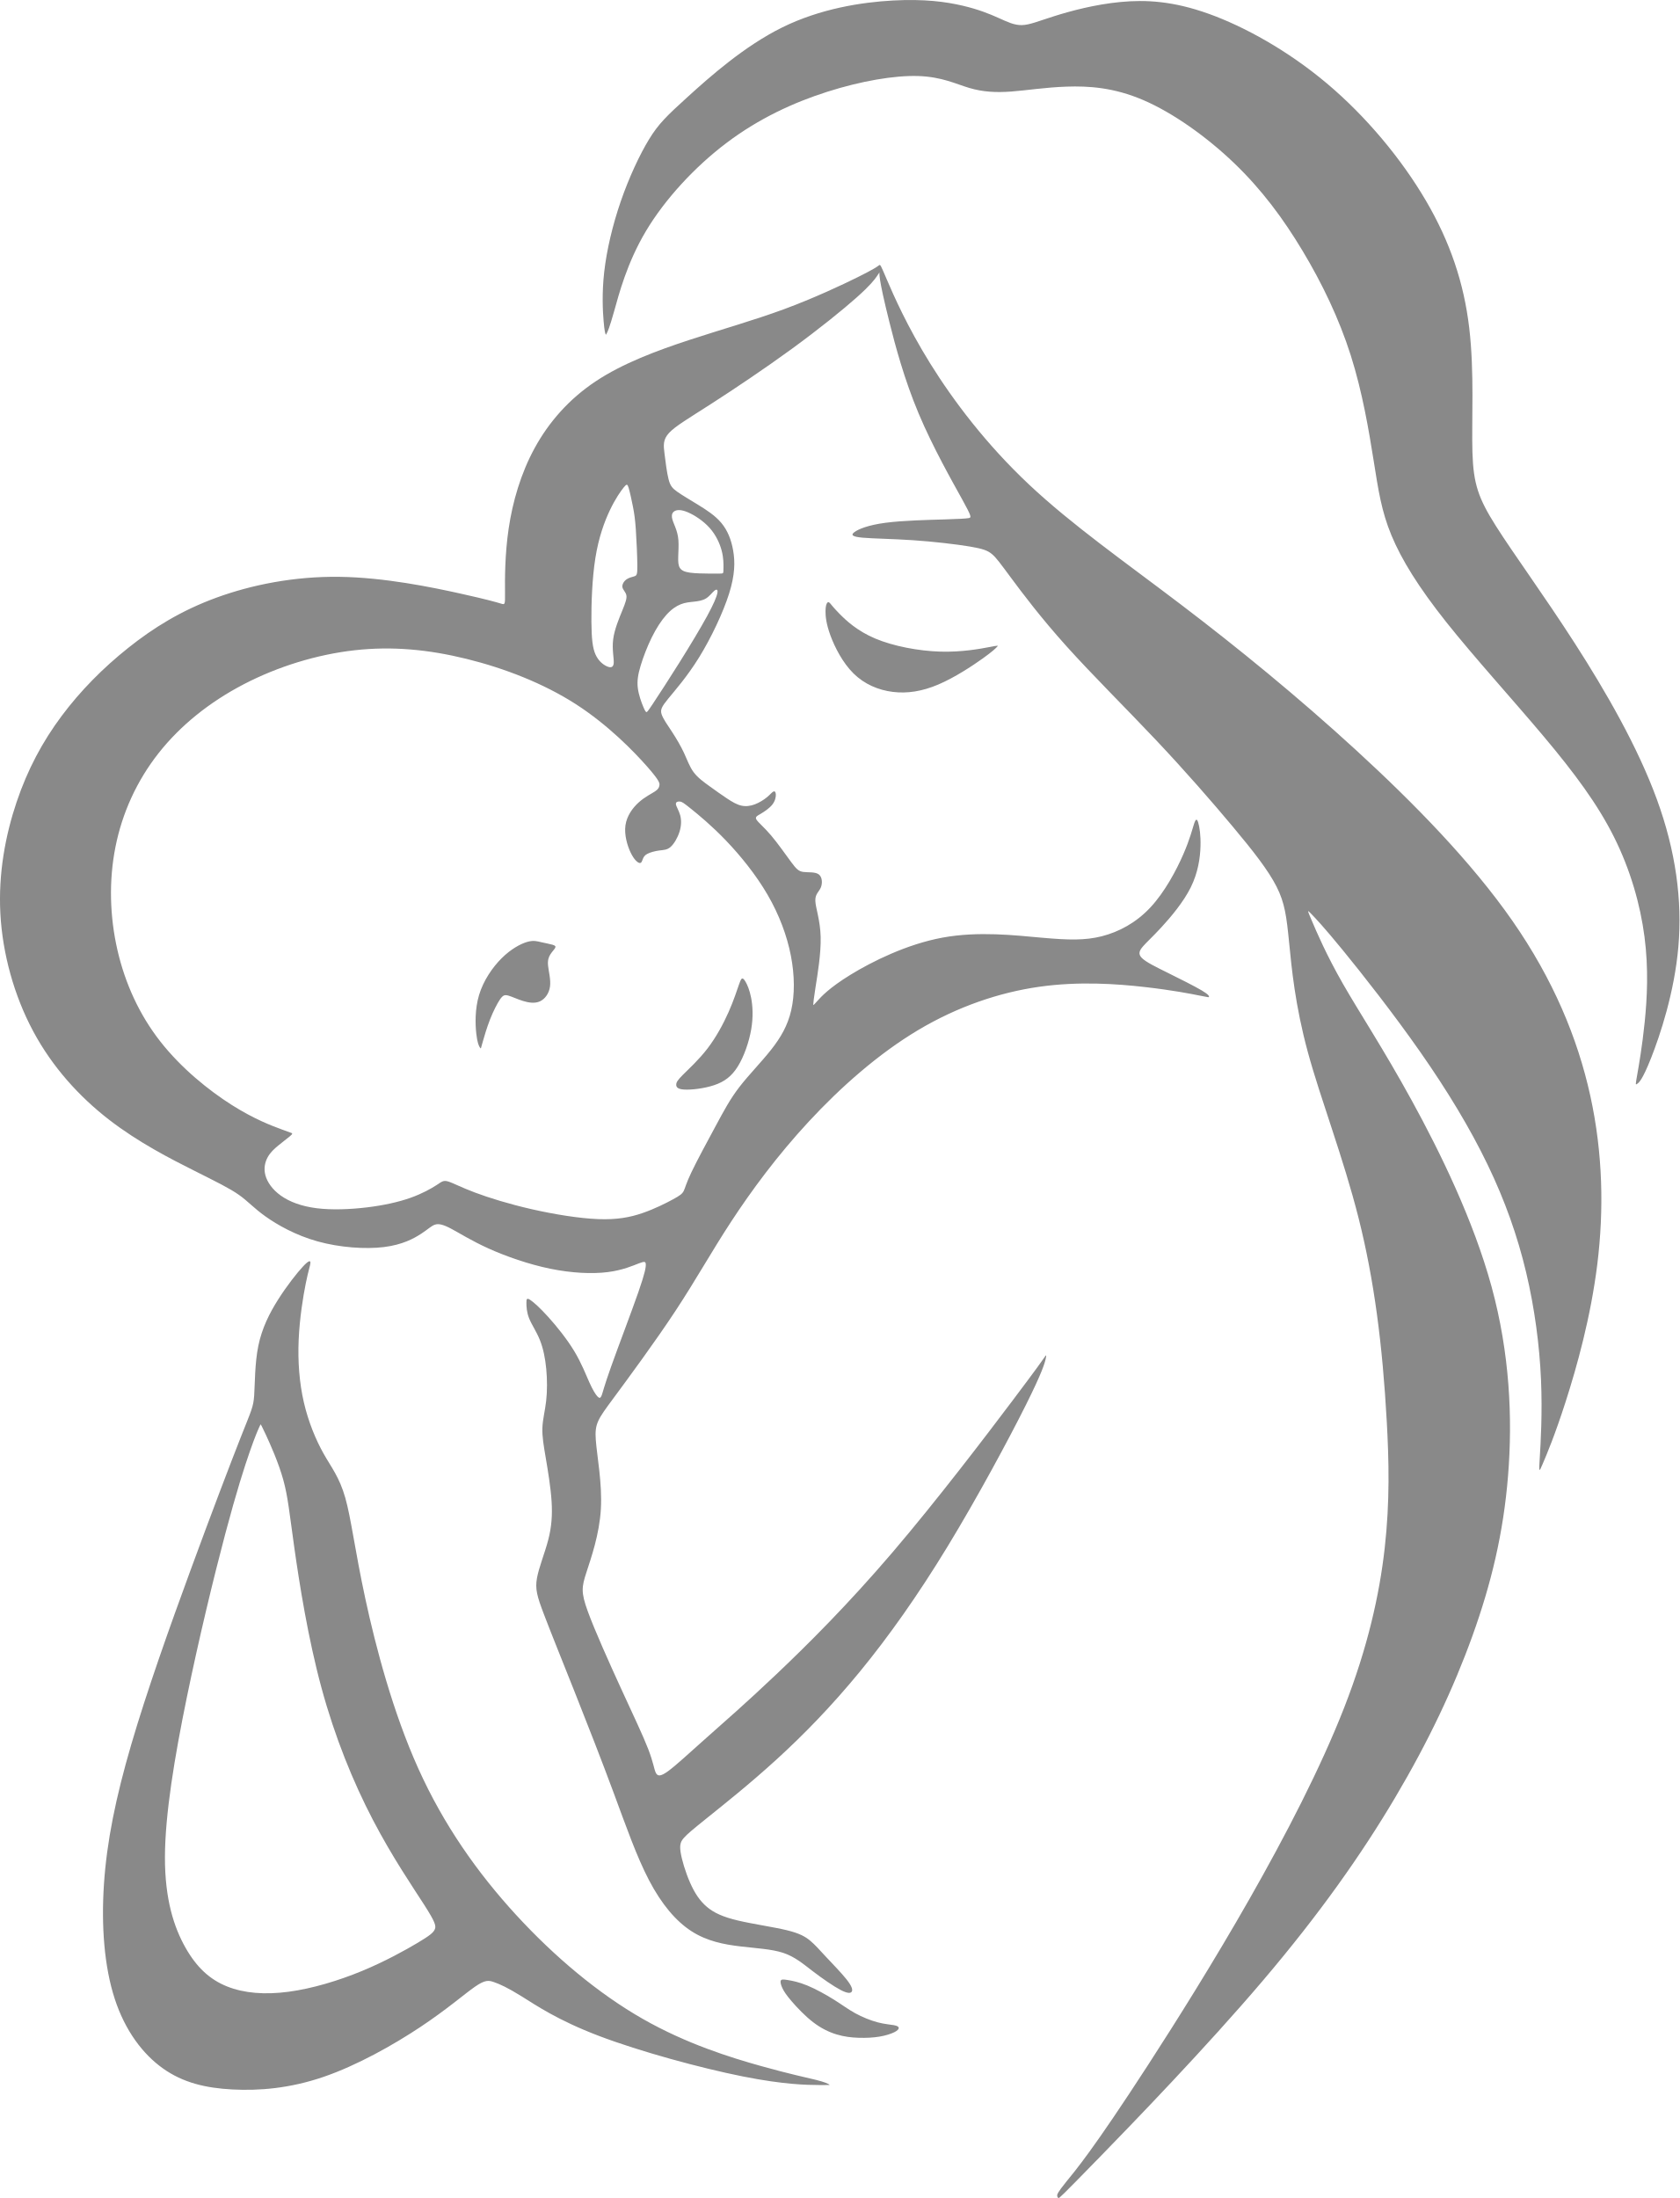
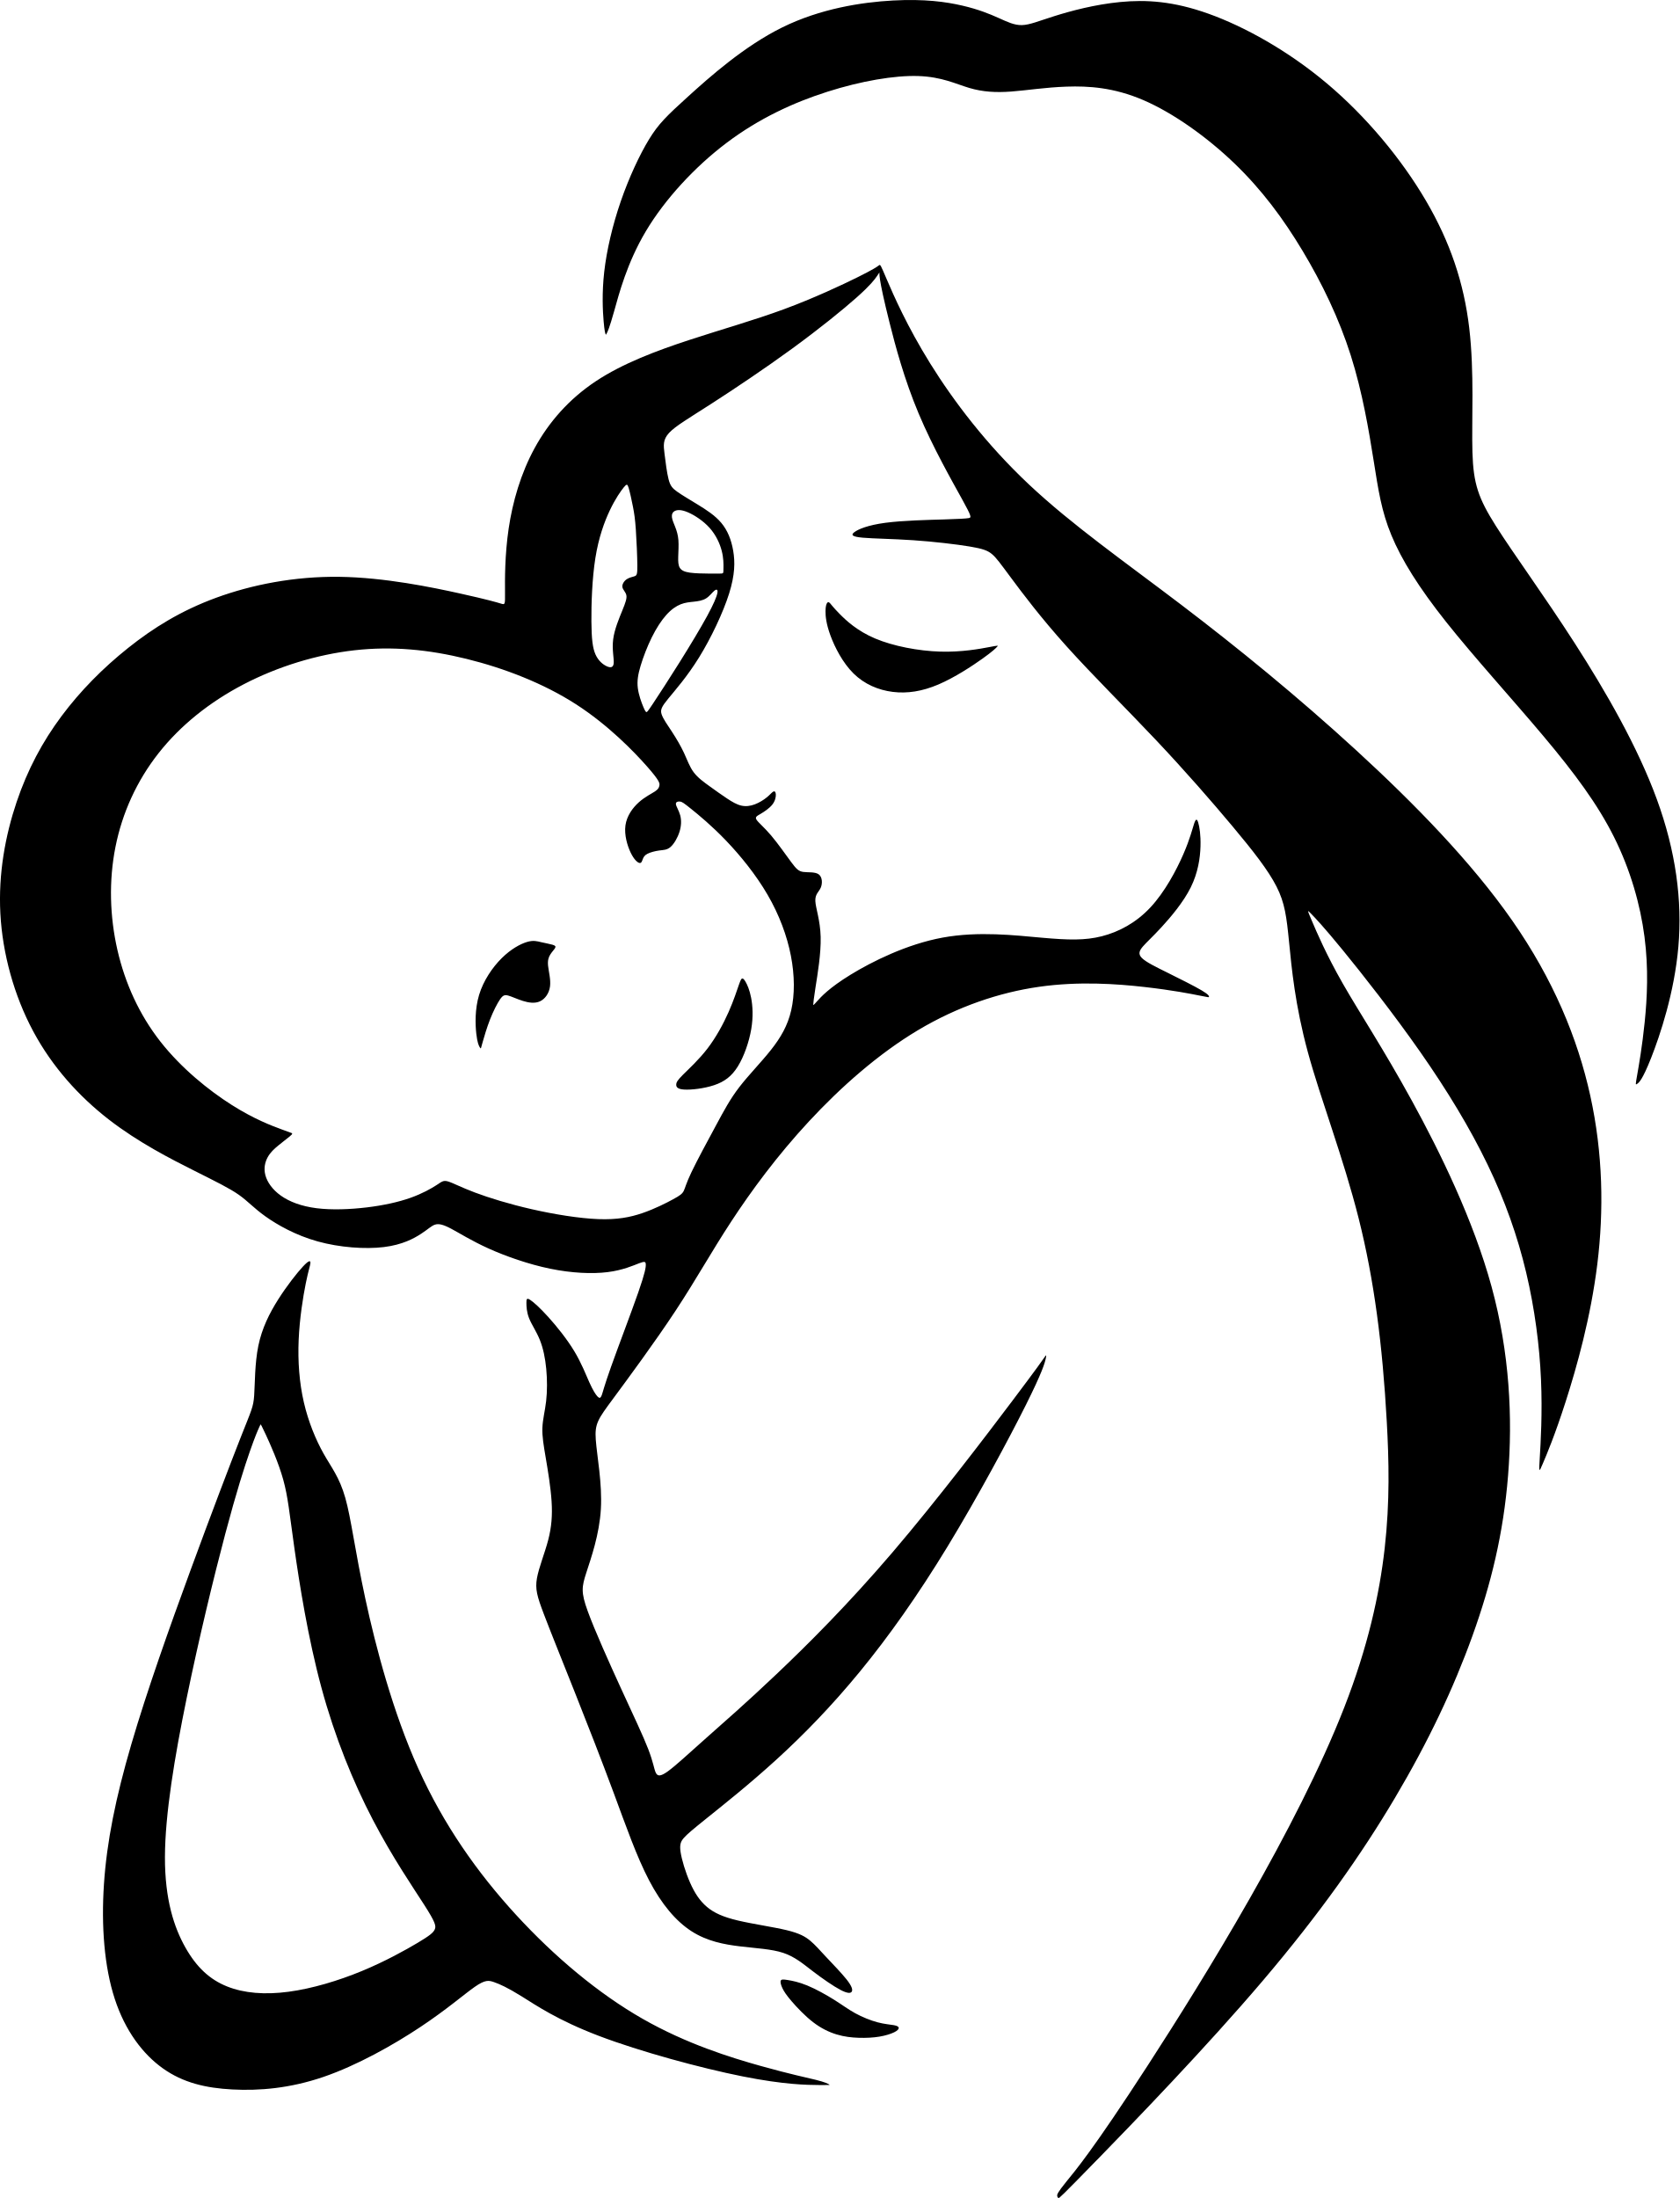
<svg xmlns="http://www.w3.org/2000/svg" xml:space="preserve" width="58.975mm" height="77.175mm" version="1.1" style="shape-rendering:geometricPrecision; text-rendering:geometricPrecision; image-rendering:optimizeQuality; fill-rule:evenodd; clip-rule:evenodd" viewBox="0 0 3297.67 4315.3">
  <defs>
    <style type="text/css">
-    
-     .fil0 {fill:#898989}
-    
+ 
  </style>
  </defs>
  <g id="Слой_x0020_1">
    <path class="fil0" d="M2154.15 4240.37c71.97,-73.9 213.84,-220.48 325.68,-352.05 111.84,-131.57 193.67,-248.12 259.31,-358.79 65.63,-110.67 115.08,-215.45 151.87,-317.59 36.79,-102.13 60.93,-201.61 70.05,-314.93 9.13,-113.32 3.24,-240.47 -32.38,-370.86 -35.61,-130.39 -100.96,-264.02 -156.88,-365.86 -55.92,-101.83 -102.43,-171.89 -135.09,-229.02 -32.66,-57.12 -51.47,-101.33 -60.87,-123.43 -9.41,-22.1 -9.41,-22.1 -1.48,-13.91 7.93,8.19 23.8,24.58 62.26,71.58 38.46,47 99.51,124.63 152.29,200.17 52.78,75.54 97.29,148.98 131.78,220.42 34.5,71.44 58.98,140.88 75.89,212.1 16.91,71.22 26.26,144.22 29.15,210.09 2.9,65.88 -0.67,124.63 -2.44,154.01 -1.78,29.38 -1.78,29.38 6.01,11.13 7.79,-18.25 23.37,-54.75 44.96,-121.96 21.59,-67.21 49.18,-165.14 62.09,-269.96 12.91,-104.83 11.13,-216.55 -13.8,-330.06 -24.93,-113.5 -73,-228.79 -153.12,-343.85 -80.12,-115.06 -192.3,-229.9 -307.14,-335.17 -114.84,-105.27 -232.35,-200.97 -342.96,-285.1 -110.61,-84.13 -214.32,-156.68 -298.45,-235.69 -84.13,-79.01 -148.67,-164.47 -194.22,-237.71 -45.55,-73.24 -72.13,-134.27 -85.22,-164.77 -13.1,-30.51 -12.7,-30.51 -15.99,-28 -3.29,2.52 -10.26,7.55 -41.42,23.03 -31.16,15.48 -86.51,41.42 -145.34,63.1 -58.83,21.67 -121.15,39.09 -185.4,60.18 -64.25,21.1 -130.44,45.87 -183.27,80.89 -52.84,35.03 -92.31,80.32 -119.98,130.83 -27.68,50.51 -43.55,106.25 -51.29,158.5 -7.74,52.25 -7.35,101.02 -7.16,125.41 0.2,24.39 0.2,24.39 -8.12,21.87 -8.33,-2.52 -24.97,-7.55 -79.94,-19.74 -54.97,-12.19 -148.27,-31.55 -236.99,-32.77 -88.71,-1.21 -172.84,15.7 -242.06,41.07 -69.22,25.37 -123.52,59.2 -172.93,98.6 -49.41,39.39 -93.92,84.34 -130.87,133.98 -36.94,49.63 -66.32,103.94 -88.13,168.7 -21.81,64.77 -36.06,139.99 -31.83,218.78 4.23,78.79 26.93,161.13 64.54,231.24 37.61,70.11 90.14,127.98 148.45,173.16 58.31,45.18 122.41,77.67 167.14,100.15 44.73,22.48 70.11,34.94 88.14,47.63 18.03,12.68 28.71,25.59 52.08,42.28 23.37,16.69 59.42,37.17 102.59,49.18 43.18,12.02 93.47,15.58 129.98,11.13 36.5,-4.45 59.2,-16.91 73.45,-26.26 14.24,-9.35 20.02,-15.58 27.15,-17.81 7.12,-2.23 15.58,-0.44 31.6,8.01 16.03,8.46 39.62,23.59 73.67,38.95 34.05,15.35 78.56,30.93 120.85,39.61 42.29,8.68 82.35,10.46 112.62,6.68 30.27,-3.78 50.74,-13.13 61.87,-17.36 11.13,-4.23 12.91,-3.34 13.13,2.23 0.22,5.56 -1.12,15.8 -14.69,54.75 -13.58,38.95 -39.39,106.6 -53.42,146 -14.02,39.39 -16.24,50.52 -18.47,56.3 -2.23,5.79 -4.45,6.23 -8.24,2.23 -3.79,-4.01 -9.13,-12.46 -16.03,-27.82 -6.9,-15.35 -15.35,-37.61 -29.6,-61.21 -14.25,-23.59 -34.28,-48.51 -50.75,-66.76 -16.47,-18.25 -29.37,-29.83 -36.05,-34.05 -6.68,-4.23 -7.12,-1.11 -7.12,6.01 0,7.12 0.45,18.25 5.34,30.49 4.9,12.24 14.25,25.59 20.92,42.06 6.68,16.47 10.68,36.05 12.68,57.2 2,21.15 2,43.85 -0.22,63.21 -2.23,19.36 -6.68,35.38 -7.35,52.3 -0.67,16.91 2.45,34.72 6.68,59.65 4.23,24.93 9.57,56.97 11.35,84.57 1.78,27.59 0,50.74 -6.68,76.34 -6.68,25.6 -18.25,53.63 -22.04,74.78 -3.78,21.15 0.22,35.39 13.58,70.55 13.35,35.17 36.05,91.25 60.98,154.01 24.93,62.76 52.08,132.2 76.12,196.96 24.03,64.77 44.96,124.86 69.44,171.59 24.48,46.74 52.52,80.12 83.24,99.93 30.71,19.81 64.1,26.04 95.7,29.82 31.6,3.79 61.42,5.12 84.35,12.69 22.92,7.57 38.95,21.37 57.86,35.83 18.92,14.47 40.73,29.6 54.75,36.94 14.02,7.35 20.25,6.9 22.25,3.12 2,-3.79 -0.22,-10.91 -10.24,-23.6 -10.01,-12.68 -27.82,-30.93 -40.73,-44.73 -12.91,-13.8 -20.92,-23.14 -30.49,-31.16 -9.57,-8.01 -20.7,-14.69 -46.52,-20.92 -25.82,-6.23 -66.32,-12.02 -95.48,-18.92 -29.16,-6.89 -46.96,-14.91 -60.98,-26.71 -14.02,-11.79 -24.26,-27.38 -33.16,-47.63 -8.91,-20.25 -16.47,-45.18 -18.7,-60.53 -2.23,-15.35 0.89,-21.14 7.12,-28.04 6.23,-6.9 15.57,-14.91 46.07,-39.39 30.49,-24.48 82.12,-65.43 135.32,-113.95 53.19,-48.51 107.93,-104.6 163.8,-172.7 55.86,-68.11 112.83,-148.22 172.04,-245.48 59.2,-97.25 120.63,-211.65 153.56,-277.53 32.94,-65.87 37.39,-83.23 39.17,-91.47 1.78,-8.24 0.89,-7.35 -3.11,-1.56 -4.01,5.79 -11.13,16.47 -62.76,85.02 -51.64,68.55 -147.78,194.96 -235.24,297.33 -87.47,102.38 -166.26,180.72 -227.24,238.58 -60.98,57.87 -104.15,95.26 -138.43,125.75 -34.28,30.49 -59.65,54.08 -75,65.21 -15.36,11.13 -20.7,9.79 -24.04,2.67 -3.34,-7.12 -4.67,-20.03 -14.69,-46.06 -10.01,-26.04 -28.71,-65.21 -52.52,-117.07 -23.81,-51.86 -52.75,-116.4 -66.32,-153.79 -13.58,-37.39 -11.8,-47.63 -2.67,-75.89 9.13,-28.26 25.6,-74.55 28.49,-124.86 2.9,-50.3 -7.79,-104.6 -10.01,-135.98 -2.23,-31.38 4,-39.83 33.61,-79.9 29.6,-40.06 82.57,-111.73 123.3,-173.6 40.72,-61.87 69.21,-113.95 108.83,-174.48 39.61,-60.53 90.35,-129.53 152.67,-196.75 62.32,-67.21 136.21,-132.64 214.1,-179.16 77.89,-46.51 159.8,-74.11 237.92,-85.24 78.11,-11.13 152.45,-5.79 207.42,0.45 54.97,6.23 90.58,13.35 108.39,16.91 17.8,3.56 17.8,3.56 17.8,2.23 0,-1.34 0,-4.01 -14.24,-12.46 -14.25,-8.45 -42.73,-22.7 -66.55,-34.5 -23.81,-11.79 -42.95,-21.14 -50.97,-29.15 -8.01,-8.01 -4.9,-14.69 2.23,-22.93 7.12,-8.24 18.25,-18.03 36.28,-37.61 18.03,-19.59 42.95,-48.97 57.42,-78.12 14.47,-29.15 18.47,-58.09 19.14,-80.57 0.67,-22.48 -2.01,-38.5 -4.45,-46.52 -2.45,-8.01 -4.67,-8.01 -8.01,1.78 -3.34,9.79 -7.79,29.38 -21.37,60.53 -13.58,31.16 -36.28,73.89 -64.54,104.15 -28.27,30.27 -62.09,48.08 -95.25,56.54 -33.16,8.45 -65.66,7.57 -117.96,2.89 -52.3,-4.67 -124.41,-13.13 -194.74,-0.22 -70.33,12.91 -138.88,47.18 -180.94,73 -42.06,25.82 -57.64,43.18 -65.43,51.86 -7.79,8.68 -7.79,8.68 -7.57,5.56 0.22,-3.11 0.67,-9.34 4.45,-33.38 3.79,-24.04 10.91,-65.87 10.01,-98.59 -0.89,-32.72 -9.79,-56.31 -10.43,-70.16 -0.64,-13.85 6.97,-17.96 10.6,-26.27 3.62,-8.31 3.25,-20.82 -3.92,-26.15 -7.18,-5.33 -21.16,-3.49 -30.36,-4.78 -9.2,-1.29 -13.61,-5.7 -23.73,-19.32 -10.12,-13.62 -25.94,-36.42 -39.55,-52.43 -13.62,-16.01 -25.02,-25.2 -28.52,-30.73 -3.49,-5.51 0.92,-7.36 8.1,-11.59 7.17,-4.23 17.11,-10.85 22.81,-18.02 5.7,-7.18 7.17,-14.9 6.99,-19.87 -0.18,-4.97 -2.02,-7.17 -4.79,-5.88 -2.76,1.29 -6.44,6.07 -12.69,11.22 -6.26,5.15 -15.09,10.67 -23.92,13.98 -8.83,3.31 -17.66,4.42 -26.49,2.39 -8.83,-2.02 -17.66,-7.17 -27.96,-13.98 -10.31,-6.8 -22.08,-15.27 -33.85,-23.73 -11.77,-8.46 -23.55,-16.93 -31.64,-27.78 -8.1,-10.85 -12.51,-24.09 -18.95,-37.89 -6.44,-13.79 -14.9,-28.15 -23.55,-41.39 -8.65,-13.25 -17.48,-25.39 -20.42,-34.41 -2.95,-9.01 0,-14.9 13.25,-31.09 13.24,-16.19 36.79,-42.68 60.34,-80.76 23.55,-38.08 47.09,-87.75 58.87,-125.09 11.77,-37.35 11.77,-62.36 8.1,-84.07 -3.68,-21.71 -11.04,-40.11 -23.37,-54.83 -12.32,-14.72 -29.62,-25.75 -45.81,-35.69 -16.19,-9.94 -31.27,-18.77 -40.84,-25.57 -9.57,-6.8 -13.62,-11.59 -16.93,-24.47 -3.31,-12.87 -5.88,-33.85 -7.91,-50.03 -2.02,-16.19 -3.49,-27.59 9.01,-41.03 12.51,-13.43 39,-28.88 82.78,-57.03 43.78,-28.15 104.85,-68.98 158.57,-108.17 53.72,-39.19 100.07,-76.71 127.12,-100.81 27.04,-24.1 34.77,-34.77 39.19,-41.03 4.41,-6.25 5.51,-8.09 5.53,-8.17 0.02,-0.08 -1.05,1.59 0.97,14.84 2.02,13.25 7.14,38.06 18.53,83.58 11.39,45.52 29.05,111.75 57.2,178.71 28.14,66.96 66.78,134.66 85.73,169.06 18.95,34.41 18.21,35.51 12.32,36.42 -5.89,0.92 -16.93,1.66 -47.65,2.58 -30.72,0.92 -81.13,2.02 -115.71,6.62 -34.58,4.6 -53.35,12.69 -60.89,18.4 -7.54,5.7 -3.87,9.02 16.74,10.85 20.61,1.84 58.13,2.21 98.79,4.97 40.65,2.76 84.44,7.91 110.93,12.32 26.49,4.42 35.69,8.1 43.97,15.09 8.28,6.99 15.64,17.29 37.35,46.54 21.71,29.25 57.76,77.45 108.72,134.11 50.96,56.67 116.82,121.79 175.5,183.96 58.68,62.18 110.19,121.42 150.67,169.79 40.47,48.38 69.9,85.91 86.28,118.11 16.37,32.2 19.68,59.05 24.65,109.09 4.97,50.04 11.59,123.26 36.95,216.35 25.35,93.08 69.44,206.05 99.74,326.33 30.3,120.29 46.79,247.9 55.14,398.77 8.35,150.87 8.54,325 -83.38,560.83 -91.93,235.83 -275.97,533.35 -385.15,701.94 -109.19,168.59 -143.51,208.25 -160.92,229.74 -17.4,21.49 -17.88,24.83 -17.64,27.32 0.23,2.5 1.19,4.16 2.7,4.38 1.51,0.22 3.58,-1.02 75.56,-74.92zm-948.32 -3629.28c9.48,-33.7 25.1,-94.64 62.26,-157.09 37.16,-62.44 95.88,-126.36 159.06,-173.93 63.19,-47.57 130.82,-78.79 197.35,-99.98 66.52,-21.18 131.93,-32.33 178.39,-30.84 46.46,1.49 73.95,15.61 100.35,23.41 26.39,7.81 51.66,9.29 82.14,7.06 30.47,-2.23 66.15,-8.17 108.9,-9.66 42.74,-1.49 92.54,1.49 150.52,26.39 57.98,24.9 124.13,71.73 178.39,123.76 54.26,52.04 96.63,109.27 134.53,172.45 37.91,63.18 71.36,132.31 94.4,204.78 23.04,72.47 35.68,148.29 44.97,206.64 9.29,58.35 15.24,99.23 34.94,146.8 19.7,47.57 53.15,101.83 107.78,170.59 54.64,68.75 130.45,152 191.03,224.11 60.58,72.1 105.92,133.05 138.26,197.72 32.33,64.67 51.66,133.05 59.84,195.86 8.17,62.81 5.21,120.05 0.37,167.61 -4.83,47.57 -11.52,85.48 -14.86,104.43 -3.34,18.96 -3.34,18.96 0,16.72 3.34,-2.23 10.03,-6.69 27.5,-50.91 17.47,-44.23 45.72,-128.22 53.52,-218.54 7.8,-90.31 -4.84,-186.94 -42.37,-289.52 -37.54,-102.58 -99.98,-211.1 -160.93,-305.87 -60.95,-94.77 -120.42,-175.79 -154.98,-230.42 -34.57,-54.64 -44.23,-82.88 -46.09,-144.58 -1.86,-61.69 4.09,-156.83 -6.32,-244.55 -10.41,-87.71 -37.17,-167.99 -85.11,-249.75 -47.94,-81.76 -117.07,-165.01 -194.37,-230.05 -77.31,-65.04 -162.79,-111.87 -232.29,-136.77 -69.5,-24.9 -123.02,-27.87 -173.19,-23.04 -50.17,4.83 -97,17.47 -128.96,27.5 -31.96,10.04 -49.06,17.47 -64.29,17.84 -15.24,0.37 -28.62,-6.31 -46.09,-14.12 -17.47,-7.81 -39.02,-16.73 -70.99,-24.16 -31.96,-7.43 -74.33,-13.38 -136.02,-10.03 -61.7,3.34 -142.71,15.98 -217.42,52.77 -74.7,36.79 -143.09,97.74 -185.21,135.93 -42.12,38.19 -57.97,53.62 -76.39,83.75 -18.42,30.13 -39.4,74.96 -55.61,121.95 -16.22,46.99 -27.67,96.14 -32.45,138.26 -4.78,42.12 -2.87,77.2 -1.21,96.7 1.66,19.5 3.05,23.41 3.75,25.37 0.7,1.96 0.7,1.96 2.38,-1.26 1.68,-3.22 5.04,-9.65 14.52,-43.33zm442.55 593.96c12.57,12.8 34.42,33.49 70.02,48.52 35.6,15.04 84.94,24.44 127.59,25.73 42.64,1.29 78.59,-5.52 96.57,-8.93 17.97,-3.41 17.97,-3.41 15.15,-0.47 -2.82,2.94 -8.45,8.81 -28.55,23.14 -20.09,14.34 -54.63,37.13 -86.59,50.76 -31.96,13.63 -61.32,18.09 -89.64,14.57 -28.32,-3.52 -55.57,-15.04 -76.95,-36.07 -21.38,-21.03 -36.89,-51.58 -45.35,-74.49 -8.46,-22.91 -9.87,-38.18 -9.75,-48.05 0.12,-9.87 1.77,-14.33 3.41,-16.33 1.64,-2 3.29,-1.53 5.75,1.17 2.47,2.71 5.75,7.64 18.33,20.44zm-46.14 2878.38c-18.2,-4.57 -49.68,-10.87 -108.7,-27.39 -59.03,-16.53 -145.59,-43.28 -231.9,-92.6 -86.3,-49.32 -172.34,-121.19 -248.42,-204.09 -76.07,-82.89 -142.18,-176.8 -192.02,-287.5 -49.84,-110.7 -83.42,-238.19 -103.88,-333.15 -20.47,-94.96 -27.81,-157.4 -39.35,-198.06 -11.55,-40.66 -27.29,-59.55 -42.5,-86.57 -15.21,-27.01 -29.9,-62.17 -38.82,-100.73 -8.92,-38.56 -12.07,-80.53 -10.23,-122.76 1.83,-42.24 8.66,-84.74 13.91,-110.7 5.24,-25.97 8.91,-35.42 9.18,-40.4 0.26,-4.98 -2.88,-5.51 -14.43,6.82 -11.54,12.33 -31.48,37.51 -48.79,64.79 -17.32,27.29 -32.01,56.67 -39.09,91.29 -7.08,34.63 -6.56,74.5 -8.13,97.32 -1.58,22.82 -5.25,28.6 -25.97,81.06 -20.72,52.47 -58.5,151.63 -99.46,263.25 -40.96,111.62 -85.12,235.7 -115.86,340.76 -30.75,105.06 -48.1,191.1 -53.65,274.01 -5.55,82.92 0.69,162.71 21.16,225.5 20.47,62.8 55.16,108.59 94.71,136.69 39.55,28.1 83.96,38.51 136.35,41.28 52.38,2.77 112.75,-2.08 178.66,-24.63 65.92,-22.55 137.39,-62.79 190.12,-97.84 52.73,-35.04 86.73,-64.87 107.2,-79.09 20.47,-14.23 27.4,-12.84 38.16,-9.02 10.75,3.82 25.32,10.06 53.77,27.76 28.44,17.69 70.77,46.84 151.62,77.61 80.85,30.78 200.24,63.2 282.39,79.58 82.15,16.39 127.07,16.74 149.53,16.91 22.46,0.18 22.46,0.18 20.01,-1.25 -2.45,-1.42 -7.36,-4.27 -25.56,-8.83zm-1080 -1266.13c8.53,18.44 24.5,54.02 33.85,87.55 9.35,33.53 12.09,65.01 21.9,134.36 9.81,69.35 26.69,176.57 53.15,274.2 26.46,97.64 62.5,185.69 101.05,259.6 38.55,73.91 79.61,133.67 101.06,167.21 21.44,33.53 23.27,40.84 20.53,47.45 -2.74,6.61 -10.04,12.55 -33.76,26.69 -23.73,14.14 -63.87,36.5 -109.72,55.44 -45.85,18.93 -97.41,34.44 -143.72,40.61 -46.31,6.16 -87.37,2.96 -120.9,-10.5 -33.53,-13.46 -59.54,-37.18 -81.67,-76.42 -22.13,-39.24 -40.38,-93.98 -40.15,-177.7 0.23,-83.72 18.93,-196.41 42.89,-312.98 23.95,-116.56 53.15,-237.01 75.5,-321.19 22.36,-84.17 37.87,-132.08 48.28,-161.92 10.41,-29.84 15.71,-41.61 18.36,-47.5 2.65,-5.89 2.65,-5.89 3.19,-5.24 0.54,0.64 1.63,1.92 10.15,20.35zm1024.46 1070.08c8.5,1.36 21.66,3.85 38.45,10.78 16.78,6.92 37.19,18.26 53.07,28.24 15.87,9.98 27.22,18.6 41.05,26.2 13.83,7.6 30.17,14.17 43.89,17.8 13.72,3.63 24.84,4.31 31.75,5.56 6.92,1.25 9.64,3.06 9.75,5.44 0.11,2.38 -2.38,5.33 -8.84,8.5 -6.47,3.18 -16.9,6.58 -29.15,8.62 -12.25,2.04 -26.31,2.72 -40.49,2.27 -14.17,-0.45 -28.46,-2.05 -43.43,-6.58 -14.97,-4.53 -30.63,-12.02 -46.38,-24.16 -15.77,-12.13 -31.64,-28.92 -41.97,-40.94 -10.32,-12.02 -15.08,-19.28 -18.14,-25.74 -3.06,-6.46 -4.42,-12.14 -3.18,-14.86 1.25,-2.72 5.11,-2.49 13.61,-1.14zm-264.15 -2506.66c11.01,-16.56 31.91,-48.68 52.37,-81.39 20.47,-32.71 40.49,-65.99 53.44,-89.72 12.94,-23.73 18.8,-37.91 20.19,-45.3 1.39,-7.39 -1.69,-8.01 -5.85,-4.62 -4.16,3.39 -9.4,10.79 -16.33,15.1 -6.93,4.32 -15.56,5.55 -24.04,6.48 -8.47,0.92 -16.8,1.54 -25.73,5.08 -8.94,3.55 -18.49,10.01 -28.2,20.8 -9.71,10.79 -19.57,25.89 -28.51,43.92 -8.94,18.03 -16.95,38.98 -22.04,55.93 -5.08,16.95 -7.24,29.89 -5.51,43.81 1.73,13.92 7.34,28.81 10.82,37.04 3.47,8.24 4.81,9.81 6.04,10.11 1.23,0.3 2.35,-0.68 13.36,-17.24zm137.97 -266.17c0.09,-6.91 0.27,-18.89 -3.46,-33.25 -3.72,-14.35 -11.35,-31.07 -23.8,-44.97 -12.45,-13.9 -29.71,-24.98 -42.33,-30.43 -12.63,-5.45 -20.62,-5.27 -25.53,-2.91 -4.91,2.36 -6.73,6.9 -6.09,12.44 0.64,5.54 3.72,12.08 6.54,19.35 2.82,7.27 5.36,15.26 6.18,25.53 0.82,10.27 -0.09,22.8 -0.36,32.61 -0.27,9.81 0.09,16.9 3.18,21.89 3.09,5 8.9,7.91 19.71,9.45 10.81,1.54 26.62,1.73 36.61,1.82 9.99,0.09 14.17,0.09 17.62,0.09 3.45,0 6.18,0 7.99,-0.18 1.82,-0.18 2.73,-0.54 3.18,-1.64 0.45,-1.08 0.45,-2.9 0.55,-9.81zm-215.49 187.22c0.67,-9.11 -3.62,-26.8 -1.07,-46.63 2.54,-19.83 11.93,-41.8 18.09,-56.94 6.16,-15.14 9.11,-23.45 7.77,-29.74 -1.34,-6.3 -6.97,-10.59 -7.77,-15.95 -0.81,-5.36 3.22,-11.79 8.58,-15.41 5.36,-3.62 12.06,-4.42 15.94,-6.03 3.89,-1.6 4.96,-4.02 4.83,-21.17 -0.13,-17.15 -1.48,-49.04 -2.95,-70.21 -1.48,-21.17 -3.08,-31.63 -5.63,-44.76 -2.55,-13.13 -6.03,-28.94 -8.45,-36.98 -2.41,-8.04 -3.75,-8.3 -9.65,-1.07 -5.89,7.24 -16.34,21.98 -27.2,44.75 -10.85,22.78 -22.11,53.6 -28.54,94.06 -6.43,40.47 -8.04,90.57 -7.77,124.61 0.27,34.03 2.41,51.99 8.04,64.58 5.63,12.59 14.74,19.83 22.11,23.18 7.37,3.35 12.99,2.82 13.67,-6.3zm-652.75 915.25c-18.17,-6.68 -53.16,-19.7 -97.72,-47.99 -44.56,-28.28 -98.68,-71.82 -139.78,-124.31 -41.1,-52.49 -69.17,-113.93 -84.23,-179.65 -15.05,-65.72 -17.09,-135.71 -3.86,-202.24 13.22,-66.53 41.71,-129.6 84.64,-184.13 42.93,-54.53 100.3,-100.51 167.24,-135.3 66.94,-34.8 143.44,-58.39 217.5,-66.74 74.06,-8.34 145.68,-1.42 219.94,16.89 74.26,18.31 151.17,48.02 214.94,89.11 63.77,41.1 114.39,93.59 139.56,122.15 25.17,28.56 24.9,33.19 24.22,37.13 -0.68,3.95 -1.77,7.21 -8.71,11.84 -6.94,4.62 -19.73,10.61 -31.85,21.5 -12.11,10.89 -23.54,26.68 -26.12,45.19 -2.59,18.51 3.67,39.74 10.2,53.35 6.53,13.61 13.34,19.6 17.28,20.41 3.95,0.82 5.03,-3.54 6.53,-7.49 1.5,-3.95 3.41,-7.48 9.12,-10.48 5.71,-2.99 15.24,-5.45 23.41,-6.53 8.17,-1.09 14.97,-0.82 21.91,-6.8 6.94,-5.99 14.02,-18.24 17.69,-29.94 3.67,-11.7 3.95,-22.86 1.36,-32.39 -2.59,-9.52 -8.04,-17.42 -8.44,-21.91 -0.41,-4.49 4.22,-5.58 8.17,-5.04 3.94,0.55 7.21,2.72 21.77,14.43 14.56,11.7 40.42,32.93 68.59,62.34 28.17,29.4 58.66,66.95 81.52,106.29 22.86,39.34 38.11,80.44 45.73,119.63 7.62,39.2 7.62,76.49 0.69,106.92 -6.93,30.44 -20.8,54.01 -39.97,78.22 -19.17,24.21 -43.65,49.04 -61.83,72.62 -18.18,23.58 -30.06,45.9 -46.25,75.96 -16.2,30.05 -36.72,67.85 -47.7,90.89 -10.98,23.04 -12.42,31.32 -15.3,37.08 -2.88,5.76 -7.2,9 -20.7,16.38 -13.5,7.38 -36.18,18.9 -60.3,27.18 -24.12,8.28 -49.68,13.31 -86.93,11.88 -37.26,-1.44 -86.22,-9.36 -130.49,-19.44 -44.27,-10.08 -83.87,-22.32 -111.59,-32.76 -27.72,-10.44 -43.56,-19.08 -52.91,-21.78 -9.36,-2.7 -12.25,0.54 -22.5,7.2 -10.26,6.66 -27.9,16.74 -51.3,25.02 -23.4,8.28 -52.56,14.76 -85.31,18.72 -32.76,3.96 -69.12,5.41 -98.99,1.63 -29.88,-3.78 -53.28,-12.78 -70.01,-24.66 -16.74,-11.88 -26.82,-26.64 -30.42,-40.14 -3.6,-13.5 -0.72,-25.74 4.5,-35.28 5.22,-9.54 12.78,-16.38 21.03,-23.17 8.25,-6.78 17.18,-13.52 21.86,-17.37 4.67,-3.85 5.08,-4.81 5.16,-5.5 0.07,-0.69 -0.21,-1.11 -1.02,-1.48 -0.81,-0.38 -2.15,-0.73 -20.31,-7.41zm395.71 -172.16c2.73,-9.65 7.83,-27.18 14.2,-43.43 6.37,-16.25 14.02,-31.23 19.6,-39.36 5.58,-8.13 9.08,-9.4 16.1,-7.49 7.01,1.91 17.52,7.02 28.84,10.52 11.31,3.51 23.42,5.42 33.47,0.8 10.04,-4.62 18,-15.77 19.76,-29.32 1.75,-13.54 -2.71,-29.48 -3.82,-40.47 -1.12,-11 1.11,-17.05 4.46,-22.32 3.34,-5.26 7.81,-9.72 9.4,-12.74 1.59,-3.03 0.32,-4.62 -4.94,-6.22 -5.26,-1.59 -14.5,-3.19 -22.63,-5.1 -8.13,-1.91 -15.14,-4.14 -27.89,-0.32 -12.75,3.82 -31.23,13.71 -49.4,31.72 -18.17,18 -36.02,44.14 -44.46,72.18 -8.44,28.05 -7.49,58.01 -5.49,75.98 2,17.98 5.05,23.97 6.78,26.76 1.73,2.8 2.15,2.38 2.53,1.29 0.39,-1.08 0.75,-2.84 3.48,-12.48zm393.28 64.87c11.04,-11.03 30.88,-29.05 47.89,-51.23 17.01,-22.18 31.18,-48.5 41.41,-71.58 10.23,-23.09 16.51,-42.93 20.25,-53.56 3.75,-10.63 4.96,-12.05 6.48,-12.26 1.52,-0.2 3.34,0.82 6.58,6.38 3.24,5.57 7.9,15.7 10.93,31.39 3.04,15.7 4.46,36.95 0.2,61.87 -4.25,24.91 -14.17,53.46 -26.32,73 -12.15,19.54 -26.53,30.08 -46.48,36.75 -19.95,6.69 -45.46,9.52 -59.13,8.61 -13.67,-0.91 -15.49,-5.57 -15.29,-9.93 0.2,-4.36 2.43,-8.4 13.46,-19.44z" />
  </g>
</svg>
